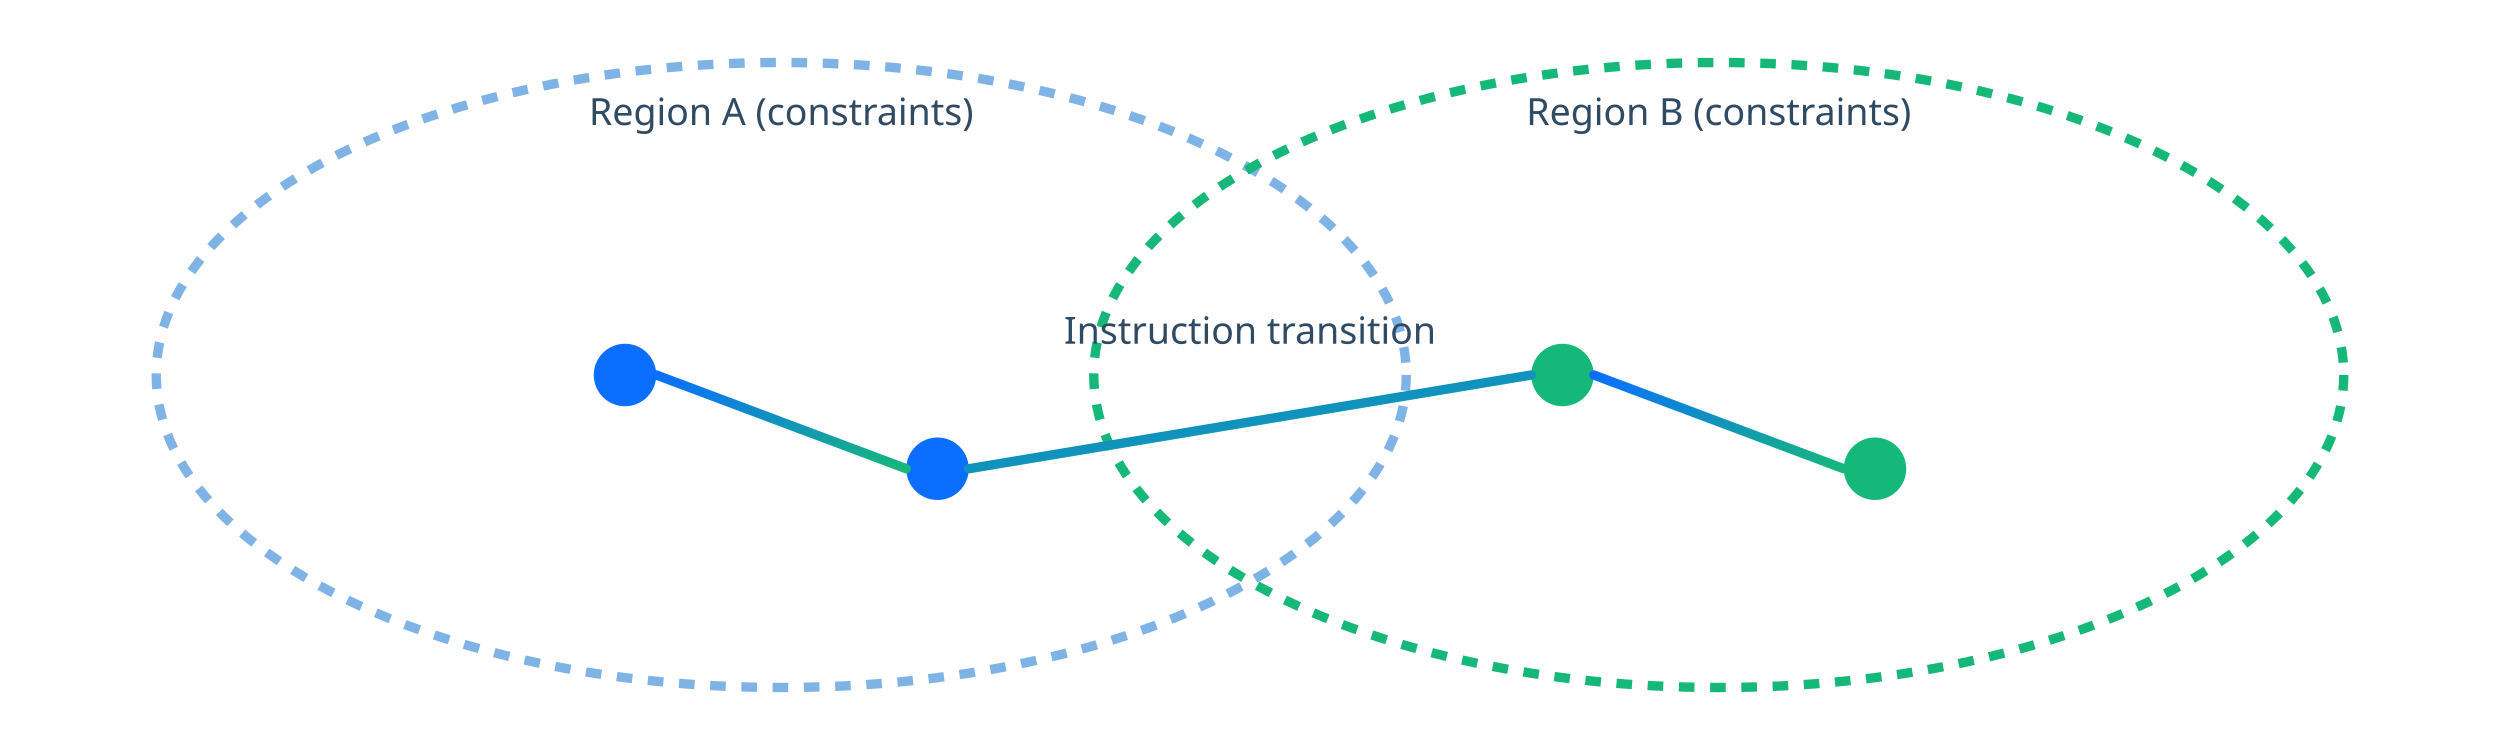
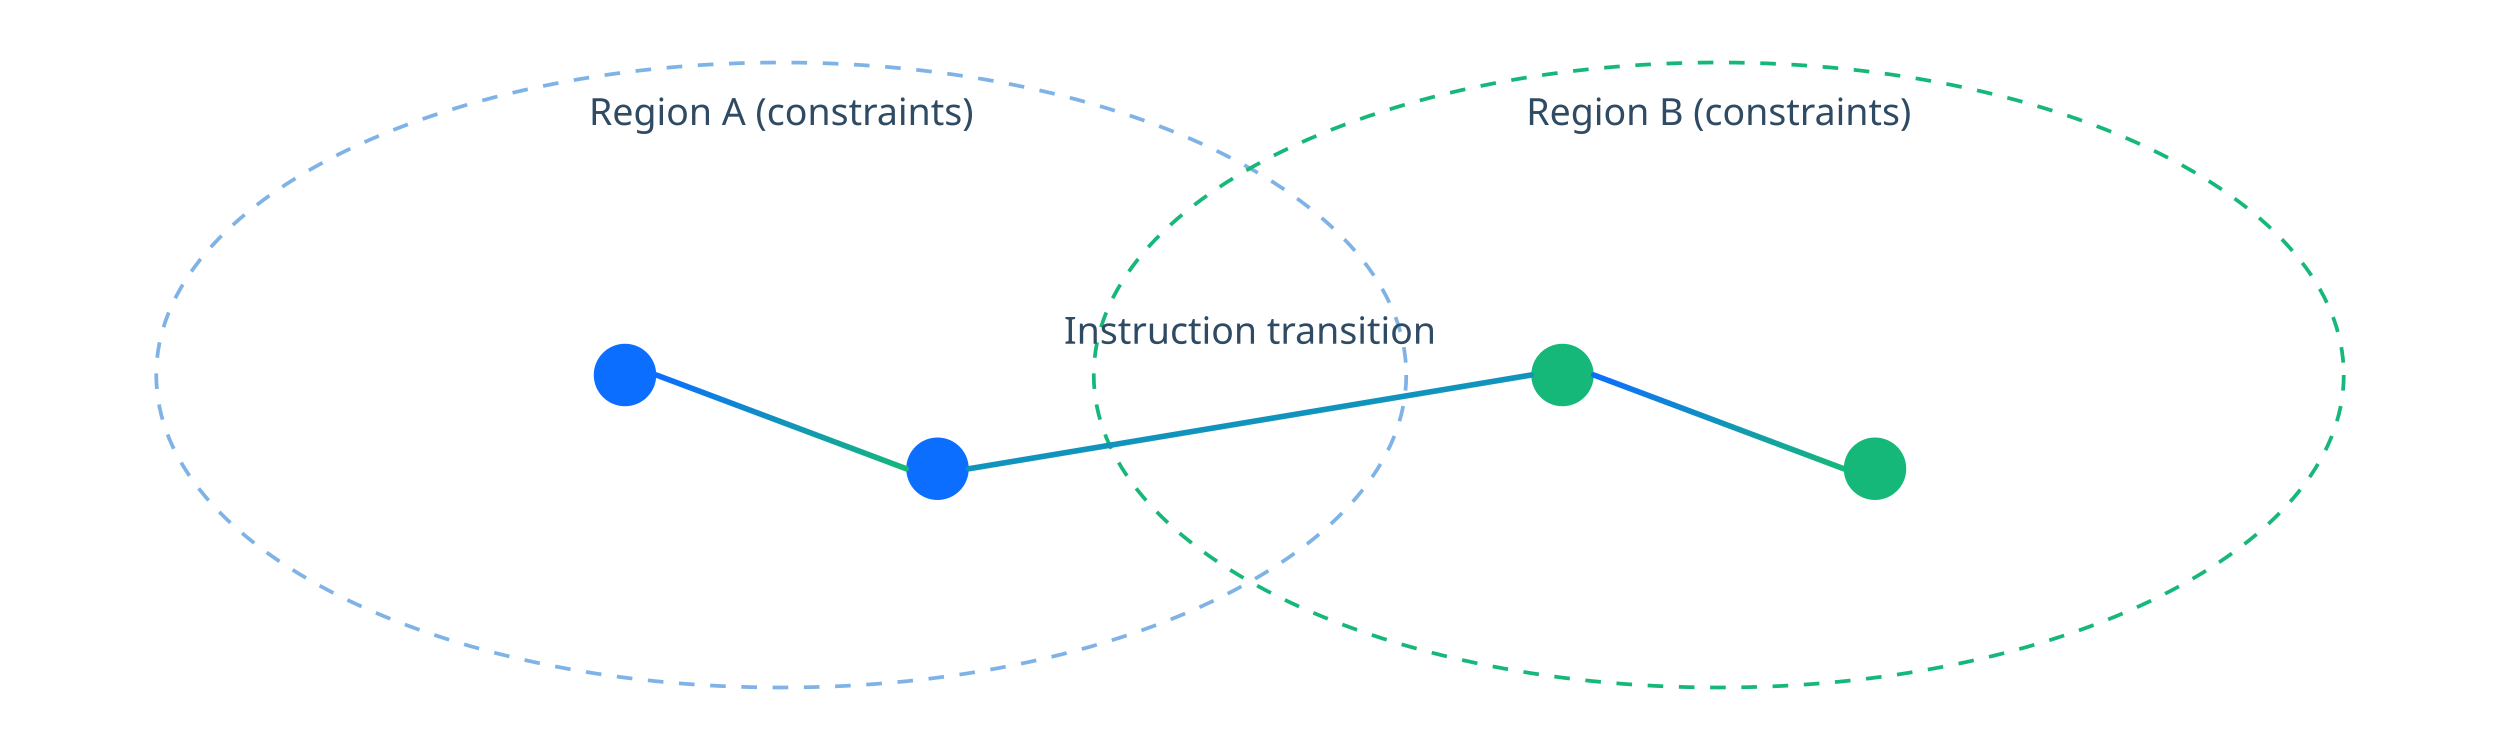
<svg xmlns="http://www.w3.org/2000/svg" viewBox="0 0 800 240" role="img" aria-label="State space diagram">
  <defs>
    <linearGradient id="sky" x1="0" y1="0" x2="1" y2="1">
      <stop offset="0" stop-color="#e8f3ff" />
      <stop offset="1" stop-color="#d6f5e8" />
    </linearGradient>
    <linearGradient id="deep" x1="0" y1="0" x2="1" y2="1">
      <stop offset="0" stop-color="#0b6eff" />
      <stop offset="1" stop-color="#16b879" />
    </linearGradient>
  </defs>
-   <ellipse cx="250" cy="120" rx="200" ry="100" fill="none" stroke="#7fb3e6" stroke-width="3" stroke-dasharray="5,5" />
+   <ellipse cx="250" cy="120" rx="200" ry="100" fill="none" stroke="#7fb3e6" stroke-width="1.2" stroke-dasharray="5,5" />
  <text x="250" y="40" text-anchor="middle" font-size="12" fill="#2f4a63" font-family="Space Grotesk">Region A (constraints)</text>
-   <ellipse cx="550" cy="120" rx="200" ry="100" fill="none" stroke="#16b879" stroke-width="3" stroke-dasharray="5,5" />
+   <ellipse cx="550" cy="120" rx="200" ry="100" fill="none" stroke="#16b879" stroke-width="1.2" stroke-dasharray="5,5" />
  <text x="550" y="40" text-anchor="middle" font-size="12" fill="#2f4a63" font-family="Space Grotesk">Region B (constraints)</text>
  <circle cx="200" cy="120" r="10" fill="#0b6eff" />
  <circle cx="300" cy="150" r="10" fill="#0b6eff" />
  <circle cx="500" cy="120" r="10" fill="#16b879" />
  <circle cx="600" cy="150" r="10" fill="#16b879" />
-   <line x1="210" y1="120" x2="290" y2="150" stroke="url(#deep)" stroke-width="3" stroke-linecap="round" />
-   <line x1="310" y1="150" x2="490" y2="120" stroke="url(#deep)" stroke-width="3" stroke-linecap="round" />
-   <line x1="510" y1="120" x2="590" y2="150" stroke="url(#deep)" stroke-width="3" stroke-linecap="round" />
+   <line x1="210" y1="120" x2="290" y2="150" stroke="url(#deep)" stroke-width="1.8" stroke-linecap="round" />
+   <line x1="310" y1="150" x2="490" y2="120" stroke="url(#deep)" stroke-width="1.8" stroke-linecap="round" />
+   <line x1="510" y1="120" x2="590" y2="150" stroke="url(#deep)" stroke-width="1.8" stroke-linecap="round" />
  <text x="400" y="110" text-anchor="middle" font-size="12" fill="#2f4a63" font-family="Space Grotesk">Instruction transition</text>
</svg>
